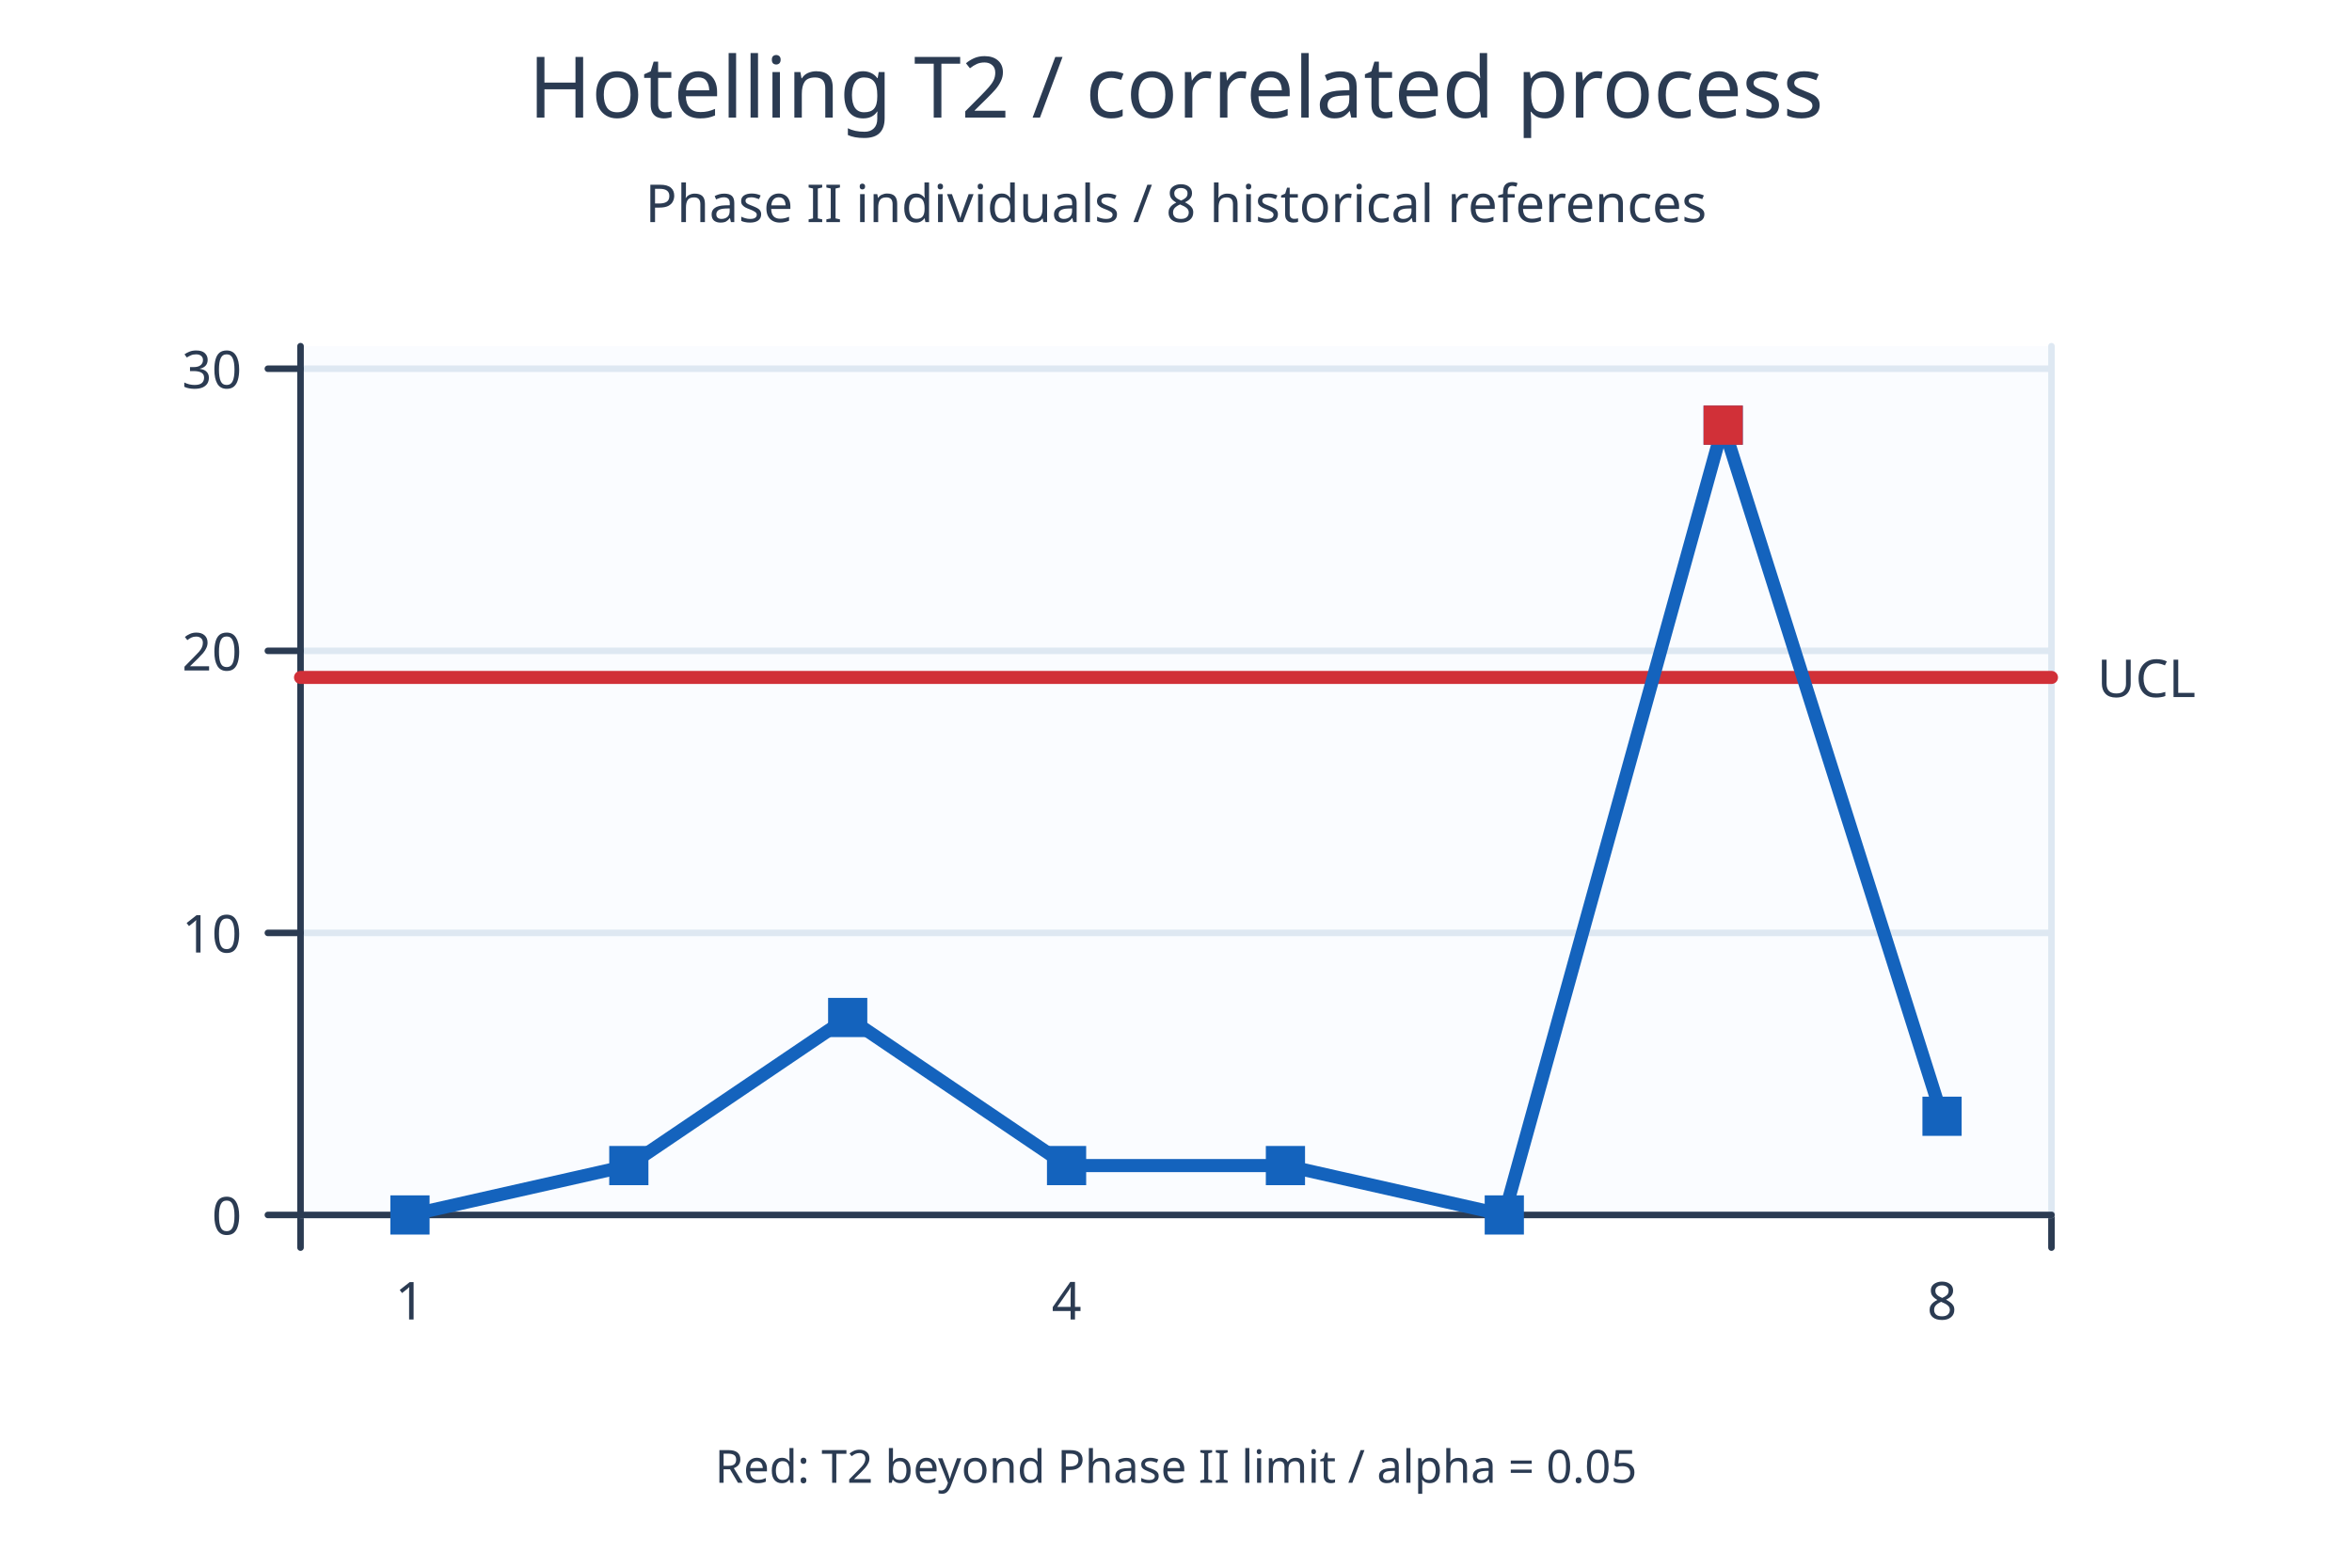
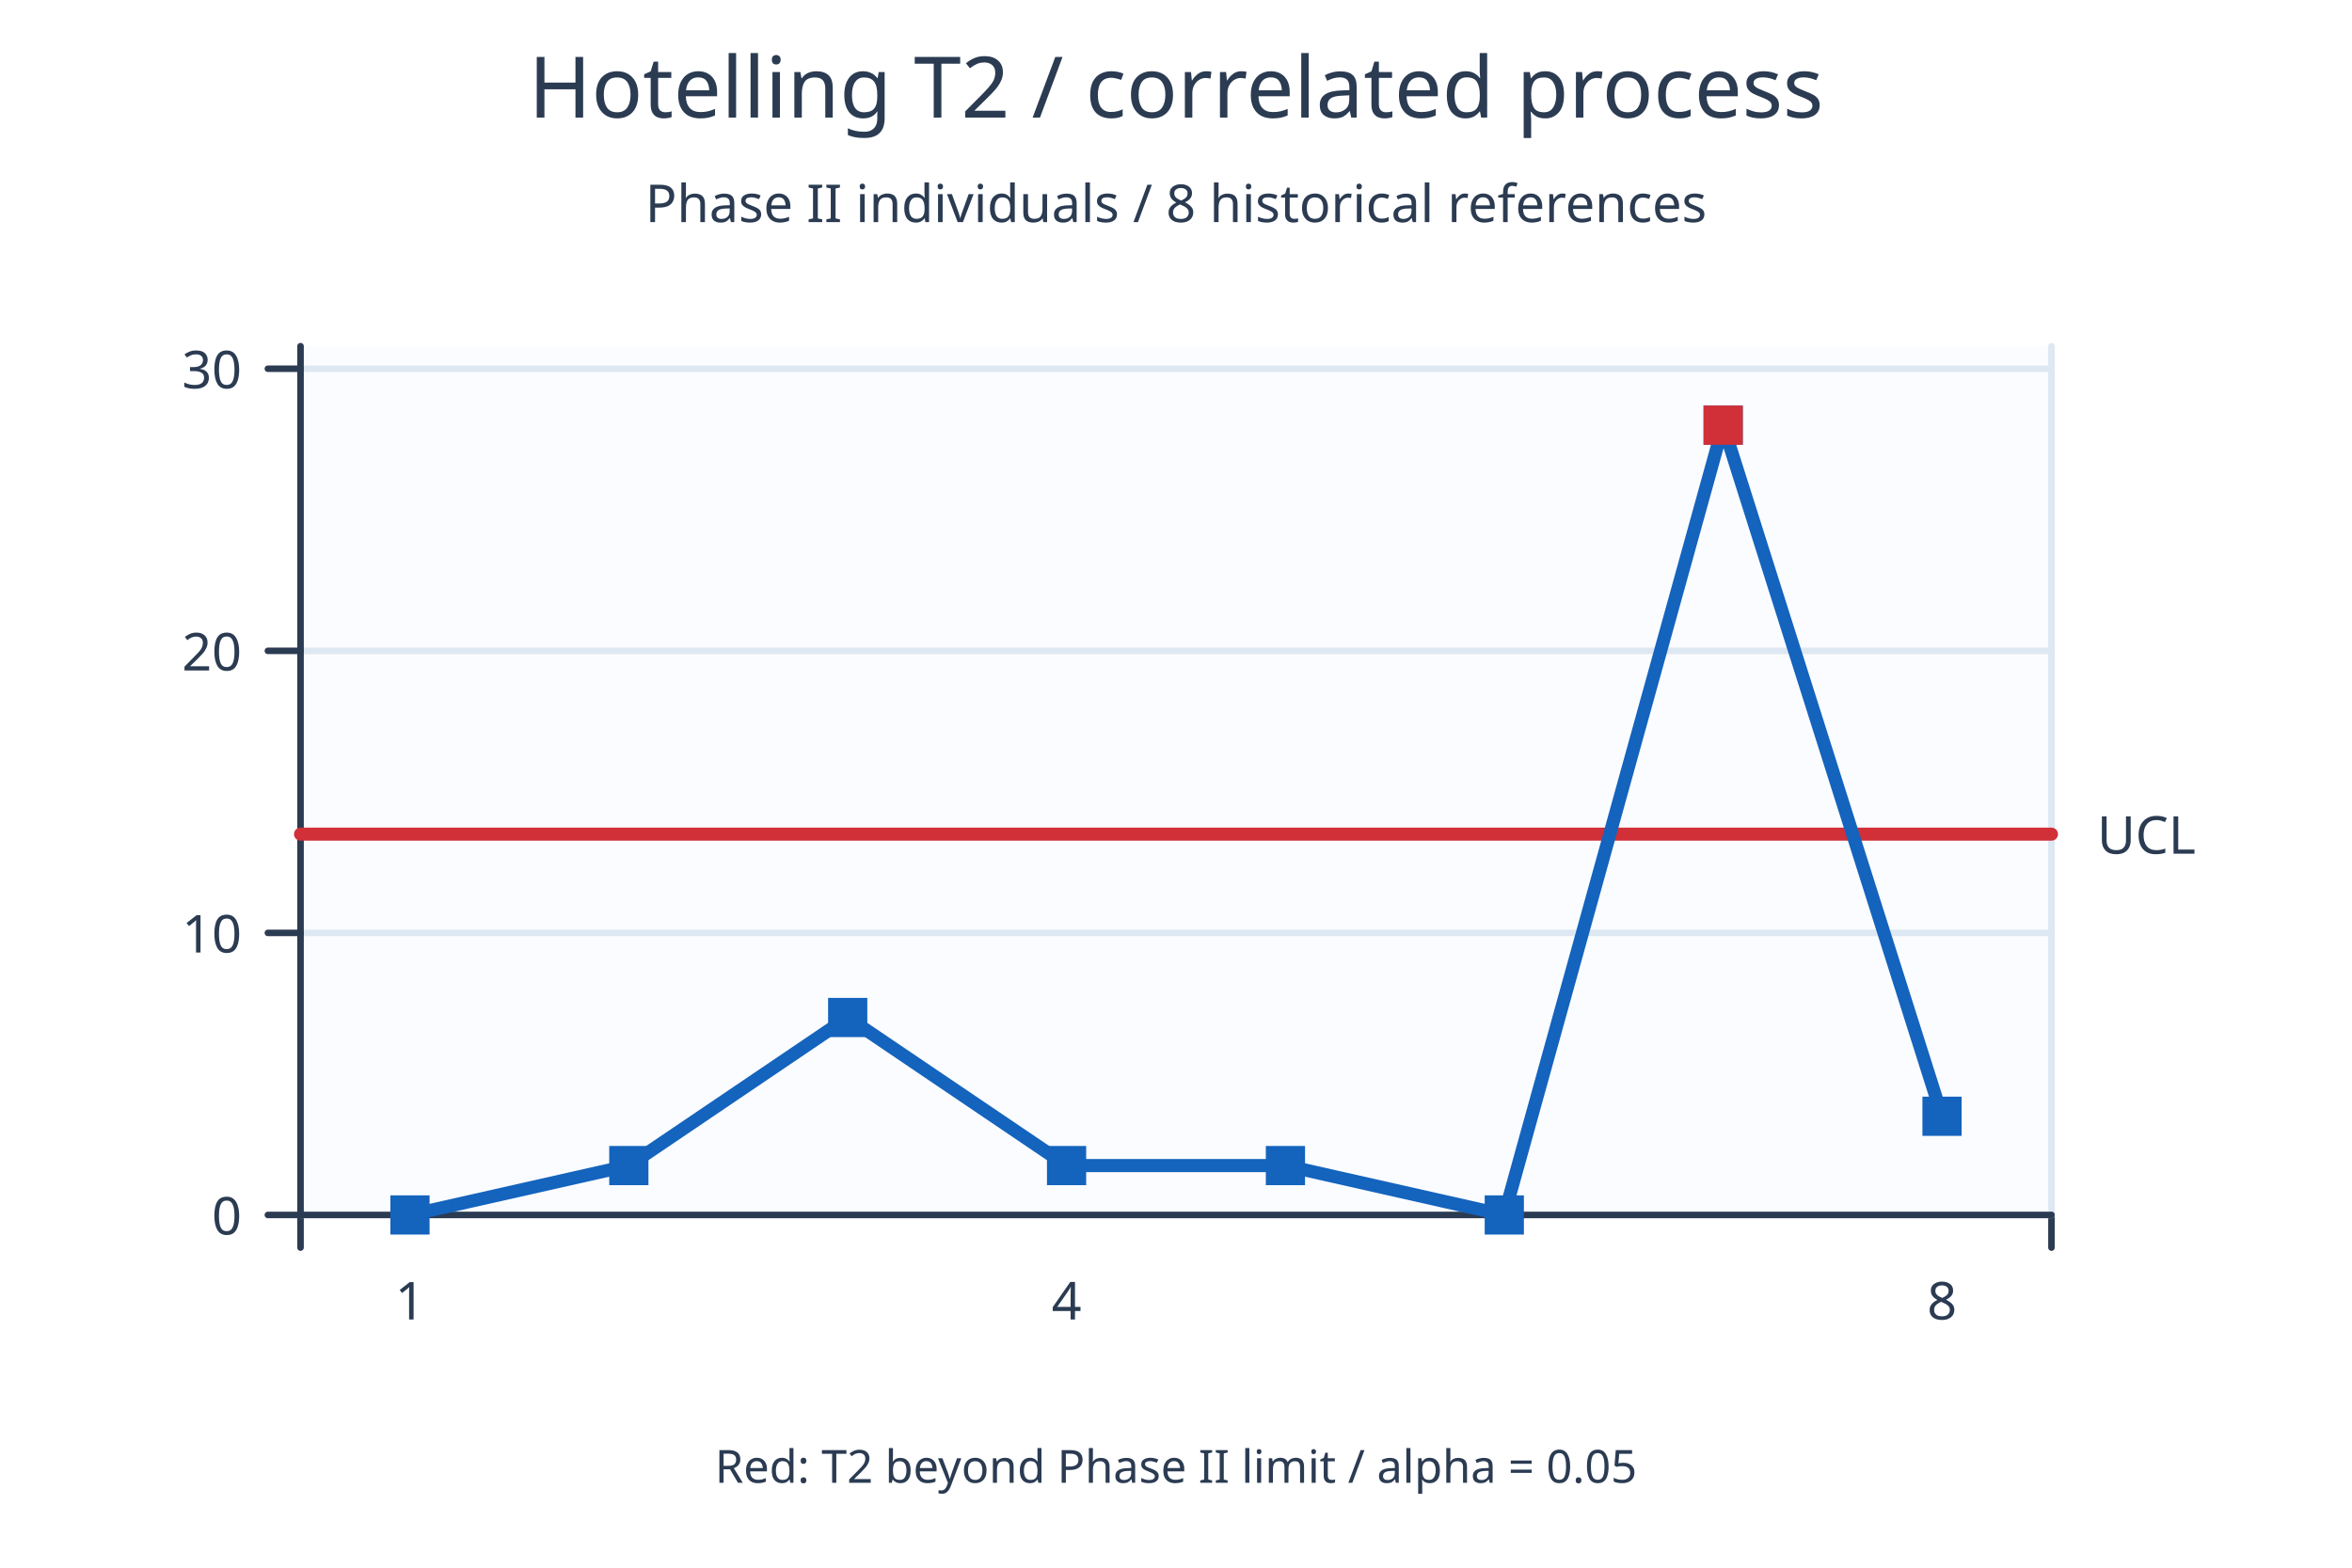
<svg xmlns="http://www.w3.org/2000/svg" role="img" width="360" height="240" viewBox="0 0 360 240">
  <rect x="0" y="0" width="360" height="240" fill="rgb(255,255,255)" />
  <rect x="46" y="53" width="268" height="133" fill="rgb(250,252,255)" />
  <line x1="46" y1="53" x2="46" y2="186" stroke="rgb(222,232,242)" stroke-width="1" stroke-linecap="round" />
  <line x1="46" y1="186" x2="46" y2="191" stroke="rgb(43,59,82)" stroke-width="1" stroke-linecap="round" />
  <line x1="314" y1="53" x2="314" y2="186" stroke="rgb(222,232,242)" stroke-width="1" stroke-linecap="round" />
  <line x1="314" y1="186" x2="314" y2="191" stroke="rgb(43,59,82)" stroke-width="1" stroke-linecap="round" />
  <line x1="46" y1="186" x2="314" y2="186" stroke="rgb(222,232,242)" stroke-width="1" stroke-linecap="round" />
  <line x1="41" y1="186" x2="46" y2="186" stroke="rgb(43,59,82)" stroke-width="1" stroke-linecap="round" />
  <line x1="46" y1="142.82" x2="314" y2="142.82" stroke="rgb(222,232,242)" stroke-width="1" stroke-linecap="round" />
  <line x1="41" y1="142.82" x2="46" y2="142.82" stroke="rgb(43,59,82)" stroke-width="1" stroke-linecap="round" />
  <line x1="46" y1="99.64" x2="314" y2="99.64" stroke="rgb(222,232,242)" stroke-width="1" stroke-linecap="round" />
  <line x1="41" y1="99.64" x2="46" y2="99.64" stroke="rgb(43,59,82)" stroke-width="1" stroke-linecap="round" />
  <line x1="46" y1="56.45" x2="314" y2="56.45" stroke="rgb(222,232,242)" stroke-width="1" stroke-linecap="round" />
  <line x1="41" y1="56.45" x2="46" y2="56.45" stroke="rgb(43,59,82)" stroke-width="1" stroke-linecap="round" />
  <line x1="46" y1="53" x2="46" y2="186" stroke="rgb(43,59,82)" stroke-width="1" stroke-linecap="round" />
  <line x1="46" y1="186" x2="314" y2="186" stroke="rgb(43,59,82)" stroke-width="1" stroke-linecap="round" />
-   <line x1="46" y1="103.71" x2="314" y2="103.71" stroke="rgb(209,48,56)" stroke-width="2" stroke-linecap="round" />
+   <line x1="46" y1="127.7" x2="314" y2="127.7" stroke="rgb(209,48,56)" stroke-width="2" stroke-linecap="round" />
  <path d="M62.75 186 L96.25 178.44 L129.75 155.77 L163.25 178.44 L196.75 178.44 L230.25 186 L263.75 65.09 L297.25 170.89" fill="none" stroke="rgb(20,99,189)" stroke-width="2" stroke-linejoin="round" />
  <rect x="59.75" y="183" width="6" height="6" fill="rgb(20,99,189)" />
  <rect x="93.25" y="175.44" width="6" height="6" fill="rgb(20,99,189)" />
  <rect x="126.75" y="152.77" width="6" height="6" fill="rgb(20,99,189)" />
  <rect x="160.25" y="175.44" width="6" height="6" fill="rgb(20,99,189)" />
  <rect x="193.75" y="175.44" width="6" height="6" fill="rgb(20,99,189)" />
  <rect x="227.25" y="183" width="6" height="6" fill="rgb(20,99,189)" />
  <rect x="260.75" y="62.09" width="6" height="6" fill="rgb(20,99,189)" />
  <rect x="294.25" y="167.89" width="6" height="6" fill="rgb(20,99,189)" />
  <rect x="260.75" y="62.09" width="6" height="6" fill="rgb(209,48,56)" />
  <text x="180" y="18" font-family="sans-serif" font-size="13" text-anchor="middle" fill="rgb(43,59,82)">Hotelling T2 / correlated process</text>
  <text x="180" y="34" font-family="sans-serif" font-size="8" text-anchor="middle" fill="rgb(43,59,82)">Phase II individuals / 8 historical references</text>
  <text x="37" y="189" font-family="sans-serif" font-size="8" text-anchor="end" fill="rgb(43,59,82)">0</text>
  <text x="37" y="145.82" font-family="sans-serif" font-size="8" text-anchor="end" fill="rgb(43,59,82)">10</text>
  <text x="37" y="102.64" font-family="sans-serif" font-size="8" text-anchor="end" fill="rgb(43,59,82)">20</text>
  <text x="37" y="59.45" font-family="sans-serif" font-size="8" text-anchor="end" fill="rgb(43,59,82)">30</text>
  <text x="62.75" y="202" font-family="sans-serif" font-size="8" text-anchor="middle" fill="rgb(43,59,82)">1</text>
  <text x="163.25" y="202" font-family="sans-serif" font-size="8" text-anchor="middle" fill="rgb(43,59,82)">4</text>
  <text x="297.25" y="202" font-family="sans-serif" font-size="8" text-anchor="middle" fill="rgb(43,59,82)">8</text>
-   <text x="321" y="106.71" font-family="sans-serif" font-size="8" text-anchor="start" fill="rgb(43,59,82)">UCL</text>
+   <text x="321" y="130.7" font-family="sans-serif" font-size="8" text-anchor="start" fill="rgb(43,59,82)">UCL</text>
  <text x="180" y="227" font-family="sans-serif" font-size="7" text-anchor="middle" fill="rgb(43,59,82)">Red: T2 beyond Phase II limit / alpha = 0.05</text>
</svg>
